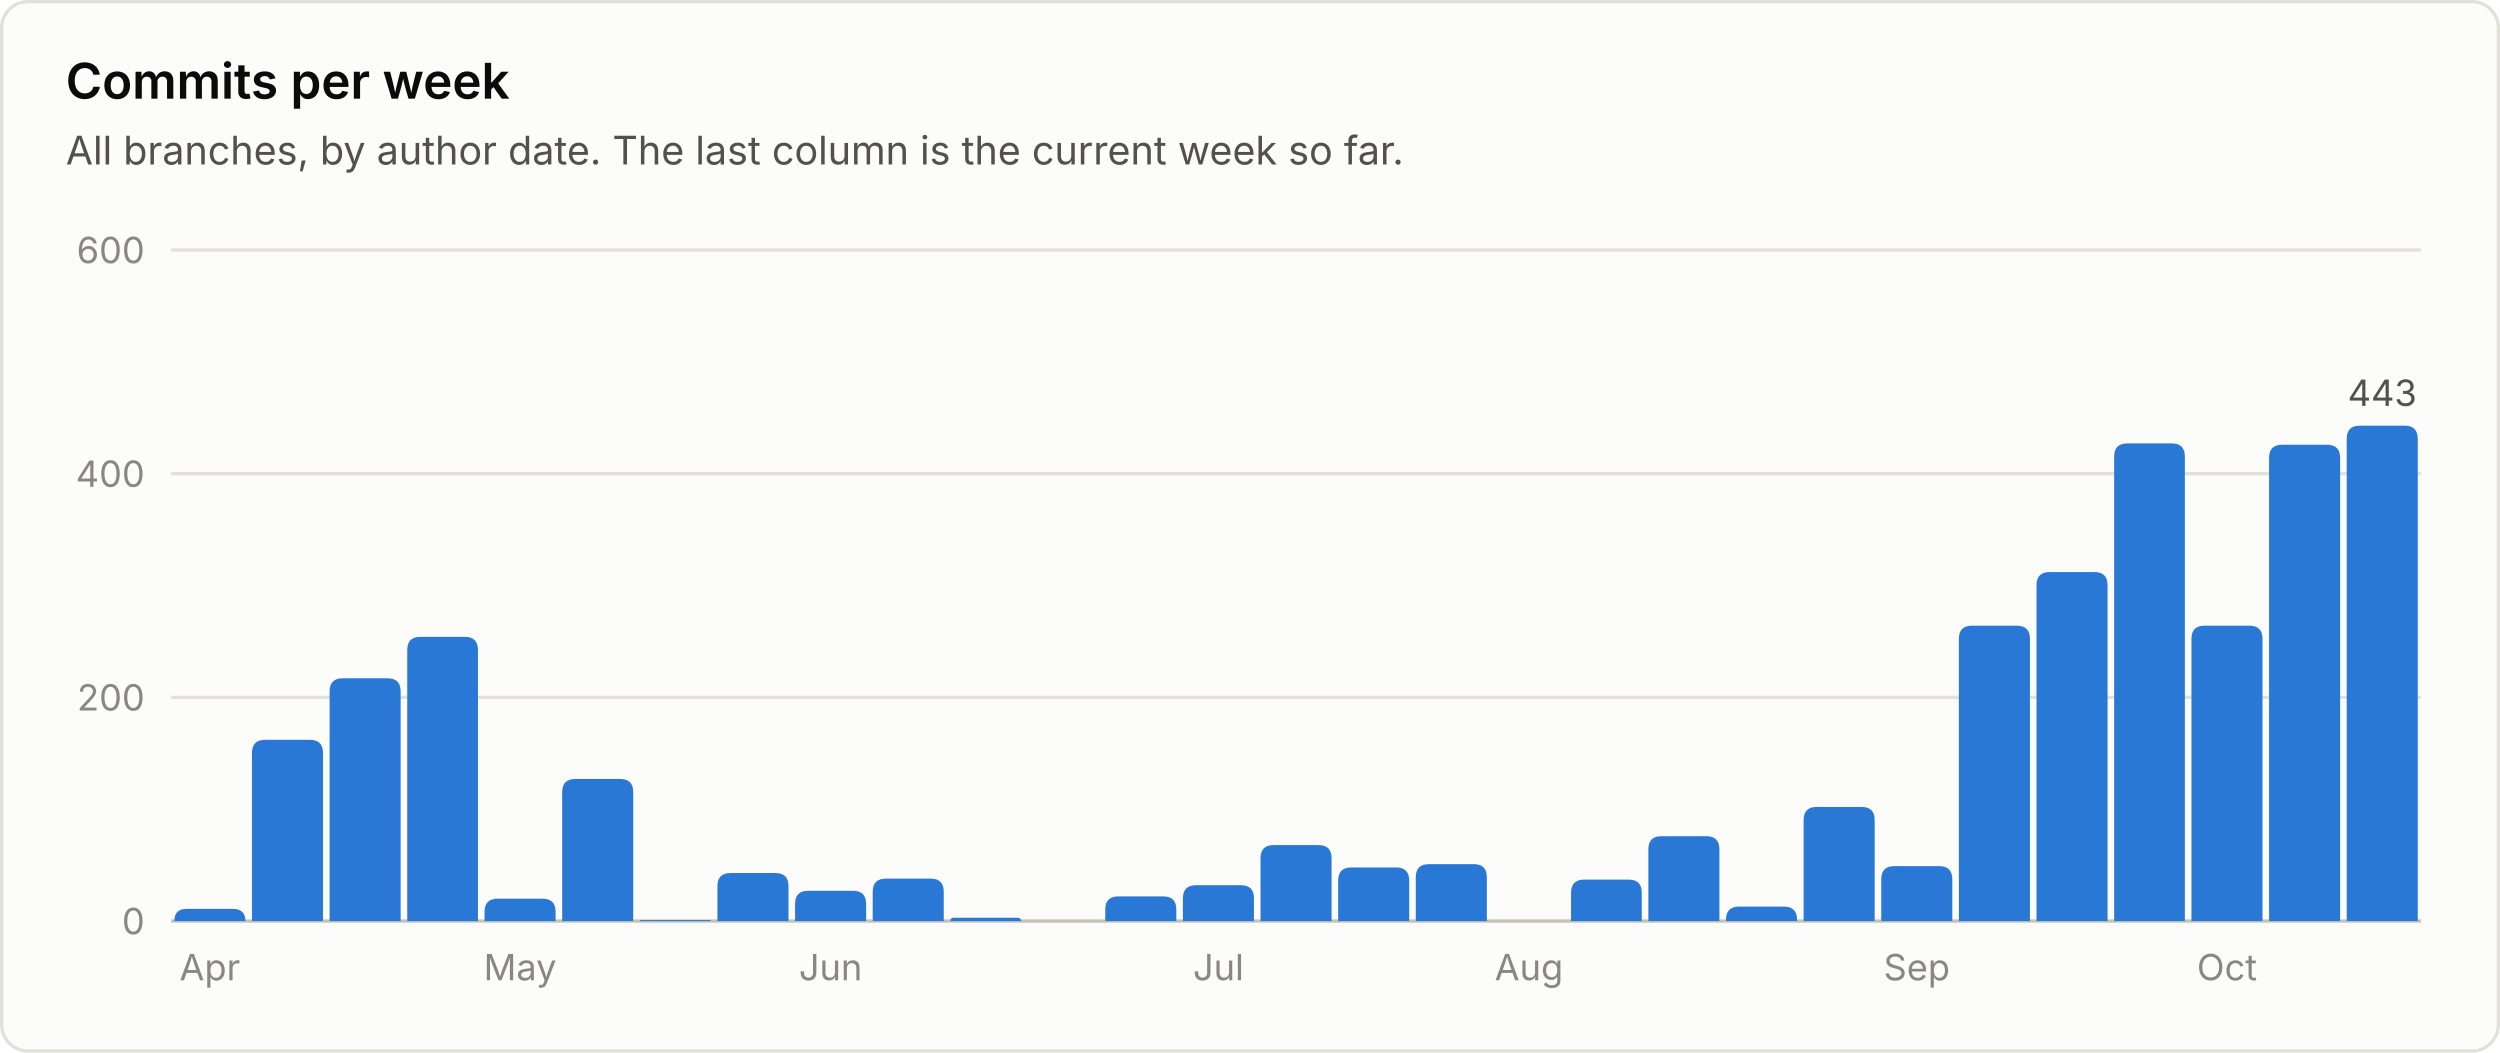
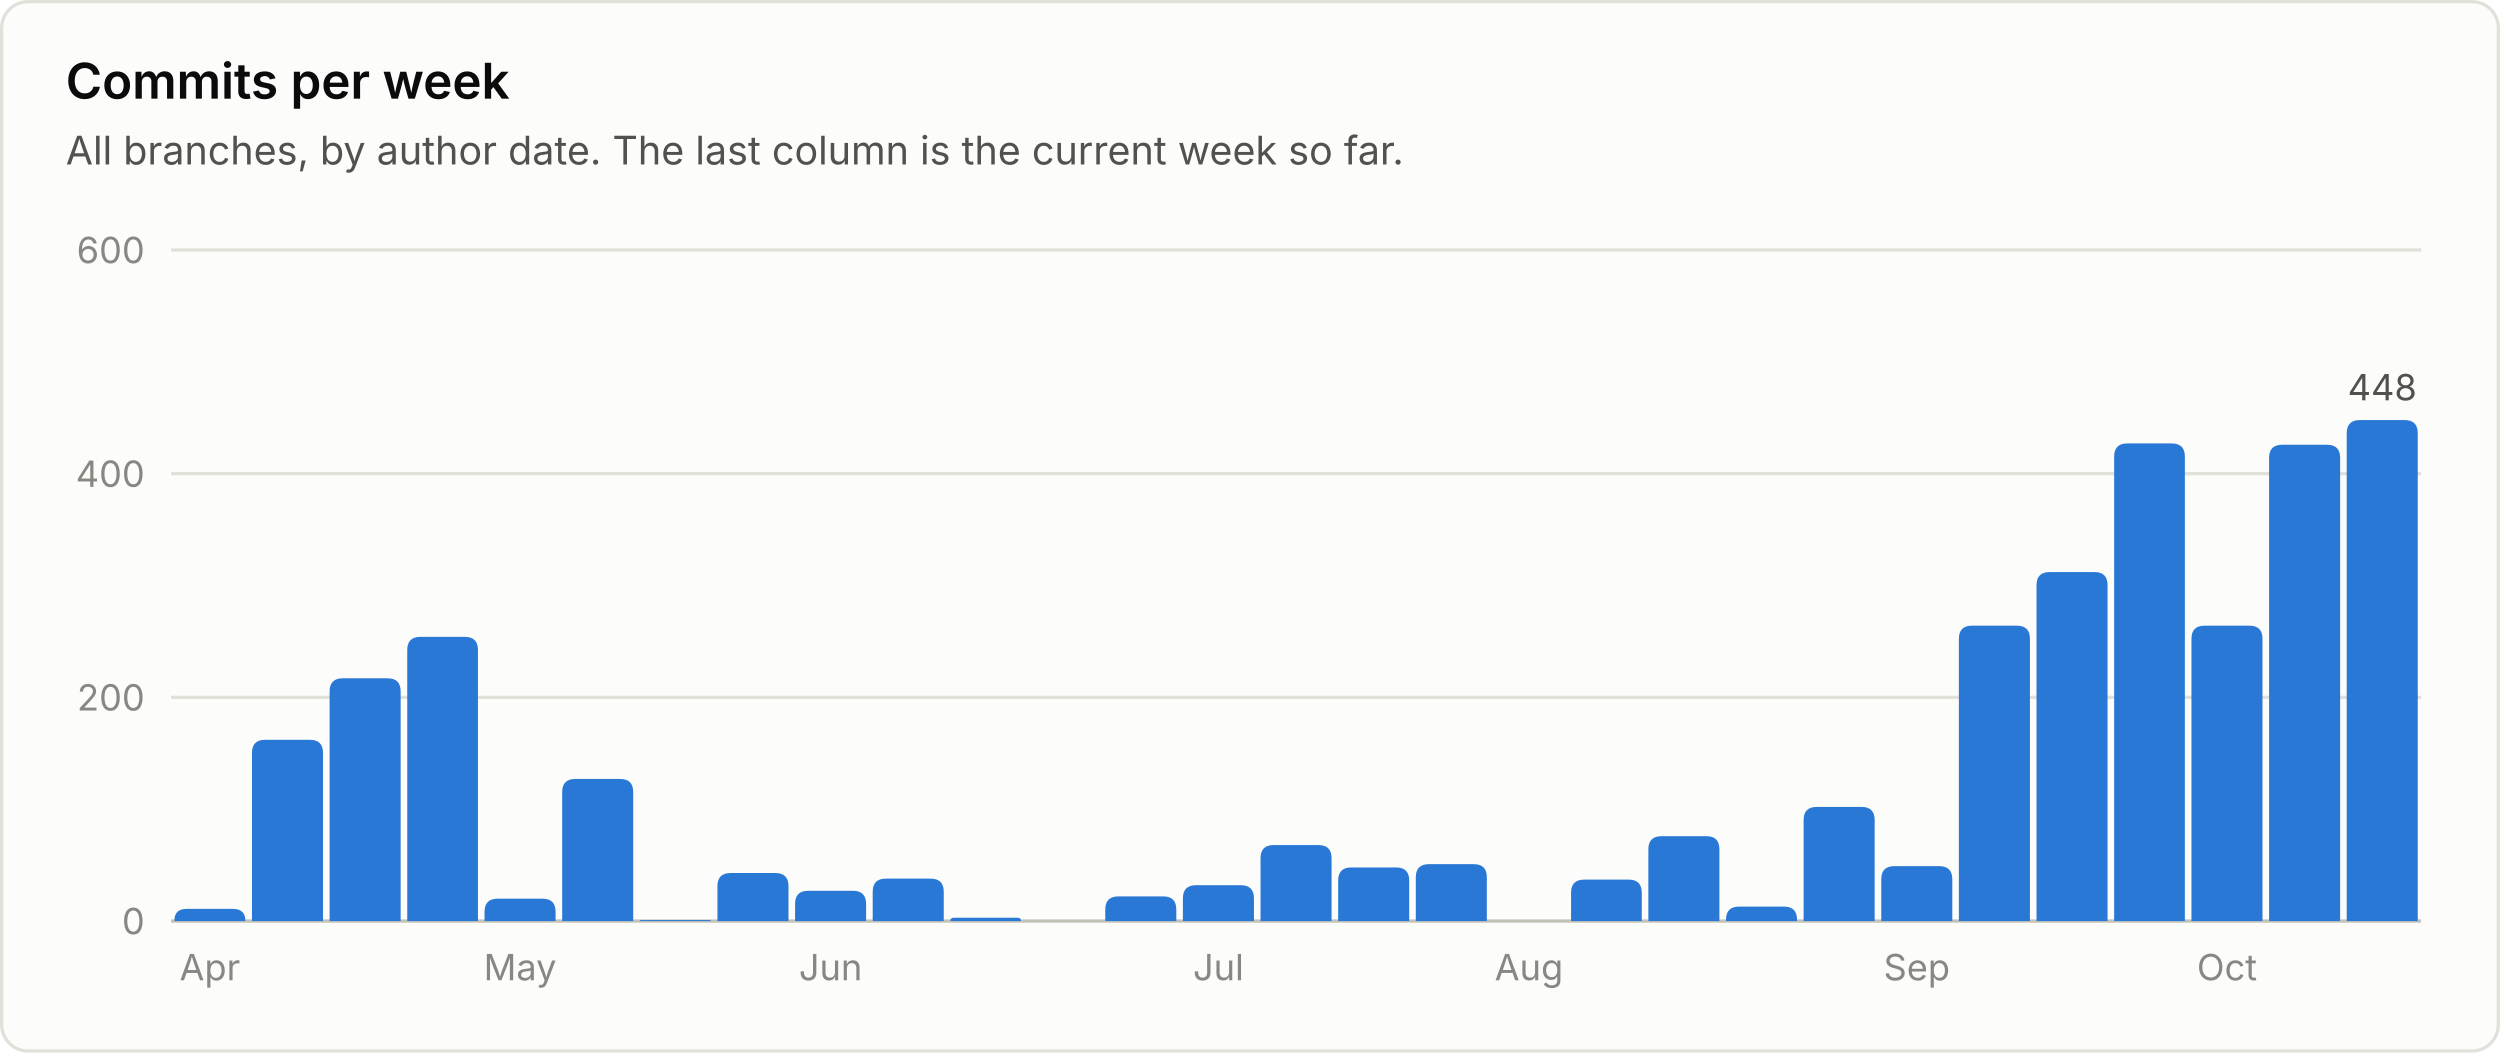
<svg xmlns="http://www.w3.org/2000/svg" viewBox="0 0 760 320" width="760" height="320" role="img" font-family="system-ui, -apple-system, 'Segoe UI', sans-serif">
  <rect x="0.5" y="0.5" width="759" height="319" rx="8" fill="#fcfcfb" stroke="#e1e0d9" />
  <text x="20.0" y="30.0" fill="#0b0b0b" font-size="15" font-weight="600" text-anchor="start">Commits per week</text>
  <text x="20.0" y="50.0" fill="#52514e" font-size="12" font-weight="400" text-anchor="start">All branches, by author date. The last column is the current week so far.</text>
  <line x1="52" y1="280.0" x2="736" y2="280.0" stroke="#c3c2b7" stroke-width="1" />
  <text x="44.0" y="284.0" fill="#898781" font-size="11" font-weight="400" text-anchor="end">0</text>
  <line x1="52" y1="212.0" x2="736" y2="212.0" stroke="#e1e0d9" stroke-width="1" />
  <text x="44.0" y="216.0" fill="#898781" font-size="11" font-weight="400" text-anchor="end">200</text>
  <line x1="52" y1="144.0" x2="736" y2="144.0" stroke="#e1e0d9" stroke-width="1" />
  <text x="44.0" y="148.0" fill="#898781" font-size="11" font-weight="400" text-anchor="end">400</text>
  <line x1="52" y1="76.0" x2="736" y2="76.0" stroke="#e1e0d9" stroke-width="1" />
  <text x="44.0" y="80.0" fill="#898781" font-size="11" font-weight="400" text-anchor="end">600</text>
  <path d="M53.0 280.0 V280.0 Q53.0 276.3 56.7 276.3 H70.8 Q74.6 276.3 74.6 280.0 V280.0 Z" fill="#2a78d6" />
  <text x="63.8" y="298.0" fill="#898781" font-size="11" font-weight="400" text-anchor="middle">Apr</text>
  <path d="M76.6 280.0 V228.9 Q76.6 224.9 80.6 224.9 H94.2 Q98.2 224.9 98.2 228.9 V280.0 Z" fill="#2a78d6" />
  <path d="M100.2 280.0 V210.2 Q100.2 206.2 104.2 206.2 H117.8 Q121.8 206.2 121.8 210.2 V280.0 Z" fill="#2a78d6" />
  <path d="M123.8 280.0 V197.6 Q123.8 193.6 127.8 193.6 H141.3 Q145.3 193.6 145.3 197.6 V280.0 Z" fill="#2a78d6" />
  <path d="M147.3 280.0 V277.2 Q147.3 273.2 151.3 273.2 H164.9 Q168.9 273.2 168.9 277.2 V280.0 Z" fill="#2a78d6" />
  <text x="158.1" y="298.0" fill="#898781" font-size="11" font-weight="400" text-anchor="middle">May</text>
  <path d="M170.9 280.0 V240.8 Q170.9 236.8 174.9 236.8 H188.5 Q192.5 236.8 192.5 240.8 V280.0 Z" fill="#2a78d6" />
  <path d="M194.5 280.0 V280.0 Q194.5 279.7 194.9 279.7 H215.8 Q216.1 279.7 216.1 280.0 V280.0 Z" fill="#2a78d6" />
  <path d="M218.1 280.0 V269.4 Q218.1 265.4 222.1 265.4 H235.7 Q239.7 265.4 239.7 269.4 V280.0 Z" fill="#2a78d6" />
  <path d="M241.7 280.0 V274.8 Q241.7 270.8 245.7 270.8 H259.3 Q263.3 270.8 263.3 274.8 V280.0 Z" fill="#2a78d6" />
  <text x="252.5" y="298.0" fill="#898781" font-size="11" font-weight="400" text-anchor="middle">Jun</text>
  <path d="M265.3 280.0 V271.1 Q265.3 267.1 269.3 267.1 H282.9 Q286.9 267.1 286.9 271.1 V280.0 Z" fill="#2a78d6" />
  <path d="M288.9 280.0 V280.0 Q288.9 279.0 289.9 279.0 H309.4 Q310.4 279.0 310.4 280.0 V280.0 Z" fill="#2a78d6" />
  <path d="M336.0 280.0 V276.5 Q336.0 272.5 340.0 272.5 H353.6 Q357.6 272.5 357.6 276.5 V280.0 Z" fill="#2a78d6" />
  <path d="M359.6 280.0 V273.1 Q359.6 269.1 363.6 269.1 H377.2 Q381.2 269.1 381.2 273.1 V280.0 Z" fill="#2a78d6" />
  <text x="370.4" y="298.0" fill="#898781" font-size="11" font-weight="400" text-anchor="middle">Jul</text>
  <path d="M383.2 280.0 V260.9 Q383.2 256.9 387.2 256.9 H400.8 Q404.8 256.9 404.8 260.9 V280.0 Z" fill="#2a78d6" />
  <path d="M406.8 280.0 V267.7 Q406.8 263.7 410.8 263.7 H424.4 Q428.4 263.7 428.4 267.7 V280.0 Z" fill="#2a78d6" />
  <path d="M430.4 280.0 V266.7 Q430.4 262.7 434.4 262.7 H448.0 Q452.0 262.7 452.0 266.7 V280.0 Z" fill="#2a78d6" />
  <text x="464.8" y="298.0" fill="#898781" font-size="11" font-weight="400" text-anchor="middle">Aug</text>
  <path d="M477.6 280.0 V271.4 Q477.6 267.4 481.6 267.4 H495.1 Q499.1 267.4 499.1 271.4 V280.0 Z" fill="#2a78d6" />
  <path d="M501.1 280.0 V258.2 Q501.1 254.2 505.1 254.2 H518.7 Q522.7 254.2 522.7 258.2 V280.0 Z" fill="#2a78d6" />
  <path d="M524.7 280.0 V279.6 Q524.7 275.6 528.7 275.6 H542.3 Q546.3 275.6 546.3 279.6 V280.0 Z" fill="#2a78d6" />
  <path d="M548.3 280.0 V249.3 Q548.3 245.3 552.3 245.3 H565.9 Q569.9 245.3 569.9 249.3 V280.0 Z" fill="#2a78d6" />
  <path d="M571.9 280.0 V267.3 Q571.9 263.3 575.9 263.3 H589.5 Q593.5 263.3 593.5 267.3 V280.0 Z" fill="#2a78d6" />
  <text x="582.7" y="298.0" fill="#898781" font-size="11" font-weight="400" text-anchor="middle">Sep</text>
  <path d="M595.5 280.0 V194.2 Q595.5 190.2 599.5 190.2 H613.1 Q617.1 190.2 617.1 194.2 V280.0 Z" fill="#2a78d6" />
  <path d="M619.1 280.0 V177.9 Q619.1 173.9 623.1 173.9 H636.7 Q640.7 173.9 640.7 177.9 V280.0 Z" fill="#2a78d6" />
  <path d="M642.7 280.0 V138.8 Q642.7 134.8 646.7 134.8 H660.2 Q664.2 134.8 664.2 138.8 V280.0 Z" fill="#2a78d6" />
  <path d="M666.2 280.0 V194.2 Q666.2 190.2 670.2 190.2 H683.8 Q687.8 190.2 687.8 194.2 V280.0 Z" fill="#2a78d6" />
  <text x="677.0" y="298.0" fill="#898781" font-size="11" font-weight="400" text-anchor="middle">Oct</text>
  <path d="M689.8 280.0 V139.2 Q689.8 135.2 693.8 135.2 H707.4 Q711.4 135.2 711.4 139.2 V280.0 Z" fill="#2a78d6" />
-   <path d="M713.4 280.0 V133.4 Q713.4 129.4 717.4 129.4 H731.0 Q735.0 129.4 735.0 133.4 V280.0 Z" fill="#2a78d6" />
-   <text x="724.2" y="123.4" fill="#52514e" font-size="11" font-weight="400" text-anchor="middle">443</text>
+   <path d="M713.4 280.0 V131.7 Q713.4 127.7 717.4 127.7 H731.0 Q735.0 127.7 735.0 131.7 V280.0 Z" fill="#2a78d6" />
+   <text x="724.2" y="121.7" fill="#52514e" font-size="11" font-weight="400" text-anchor="middle">448</text>
</svg>
